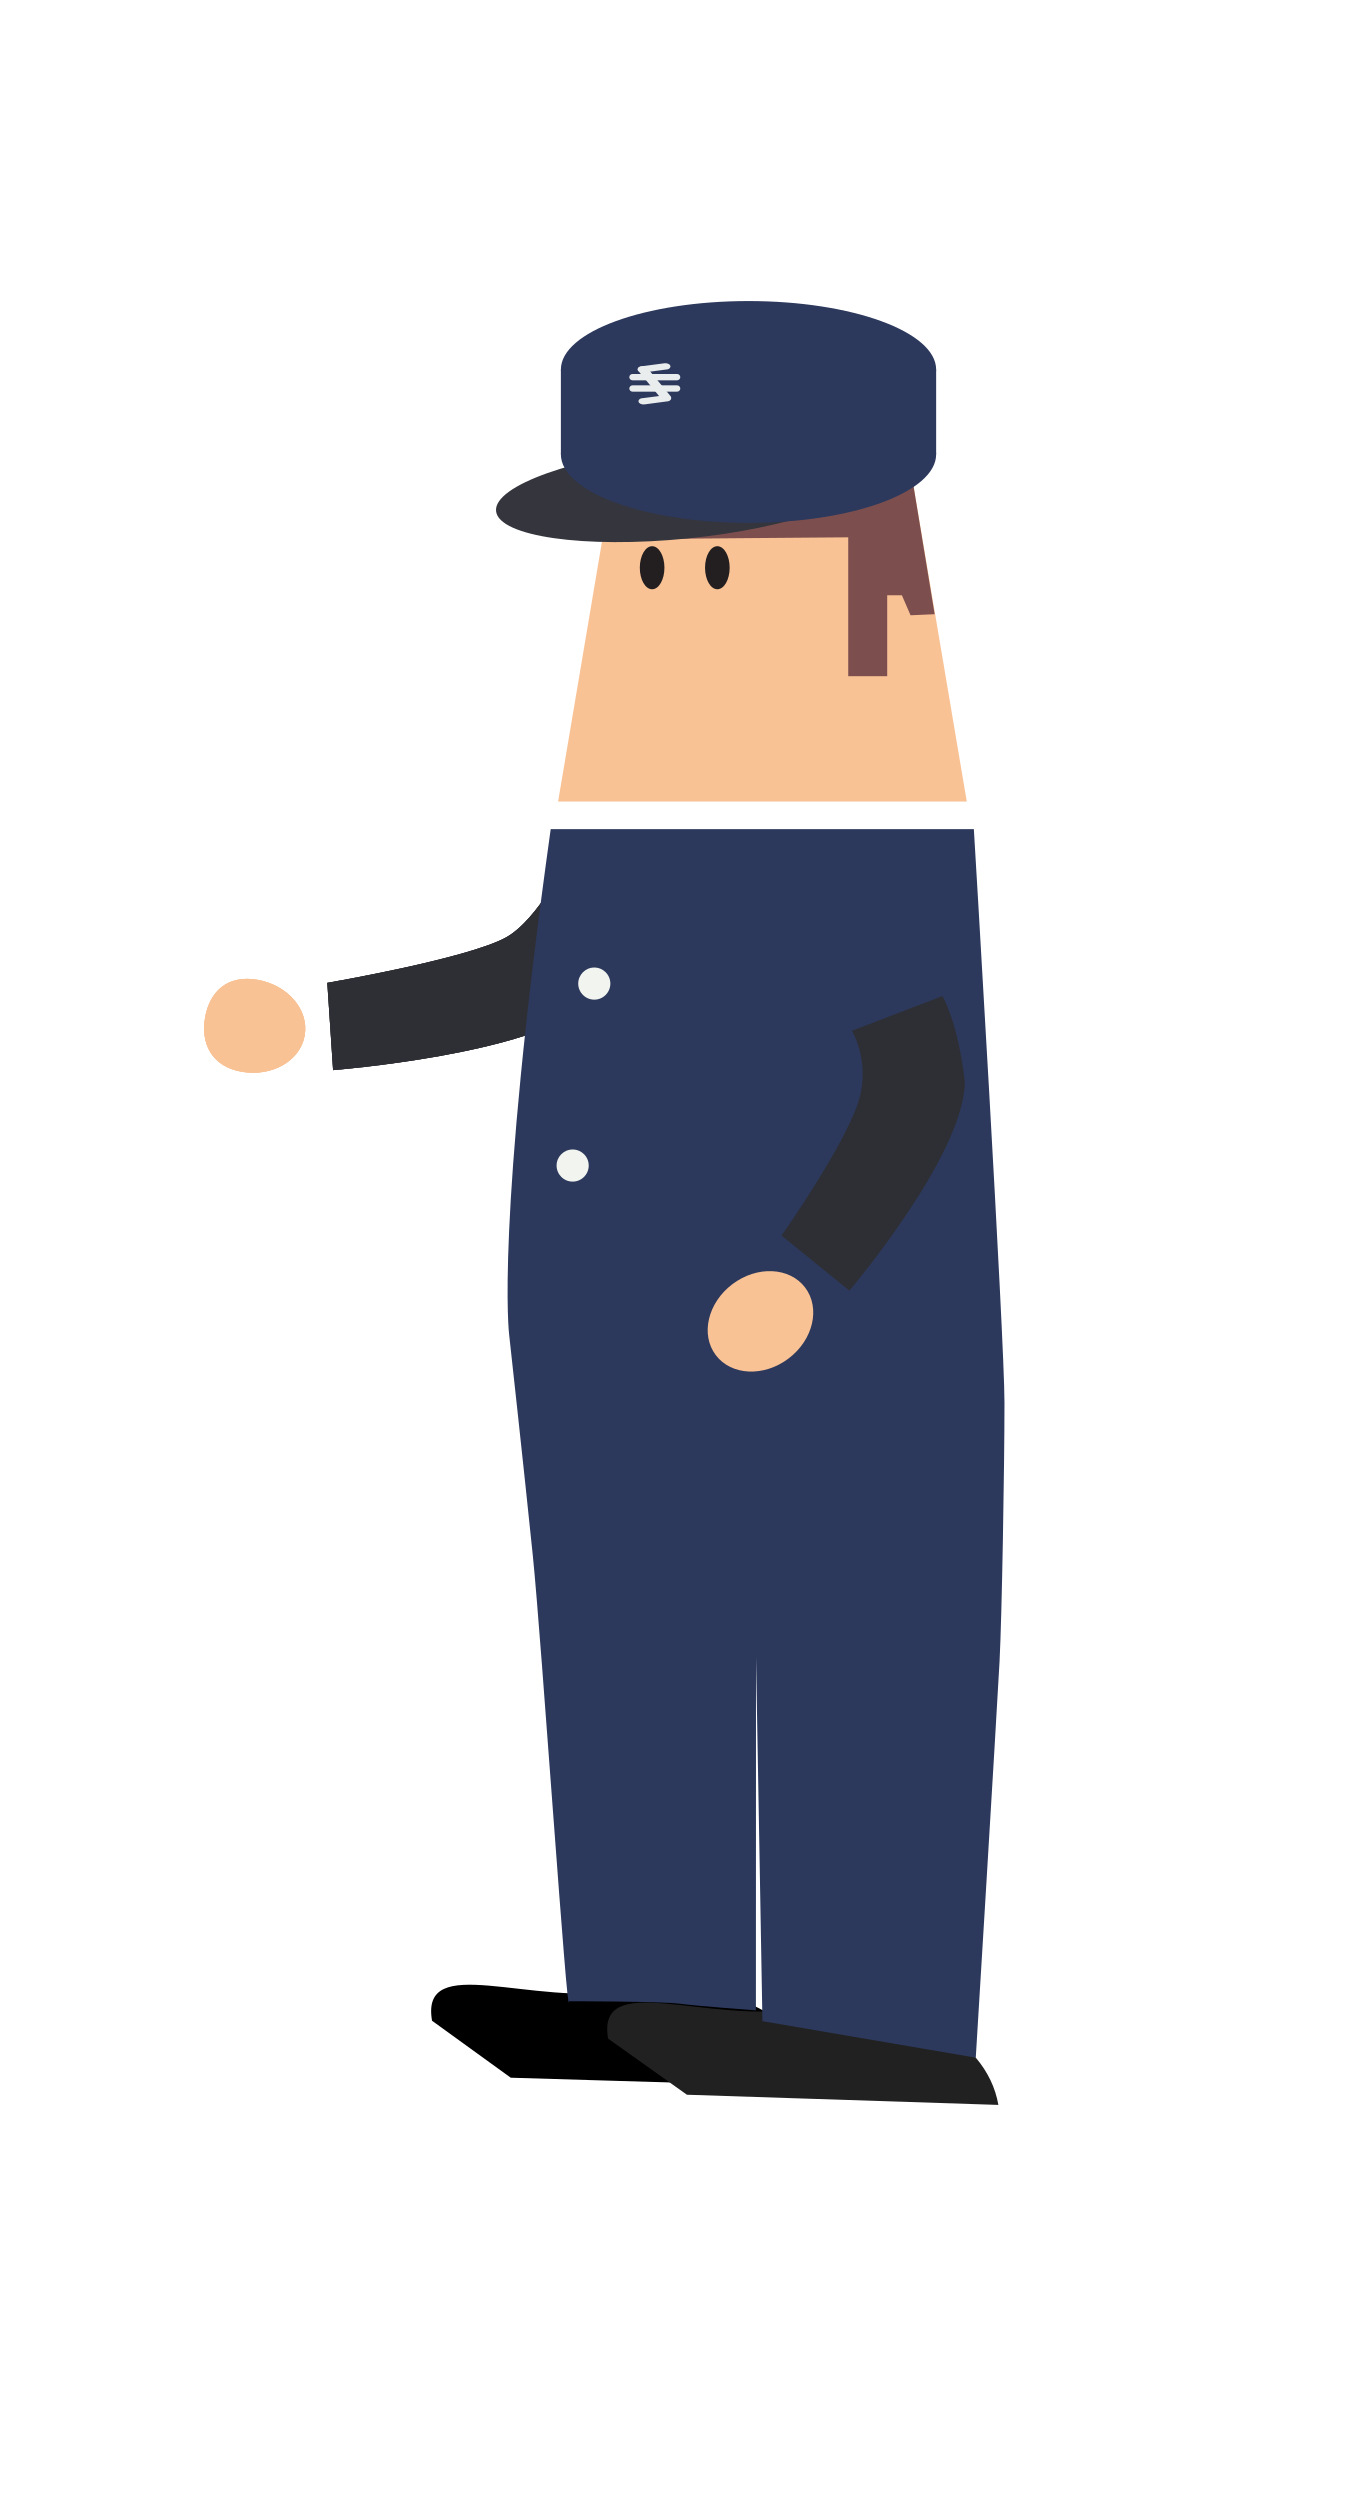
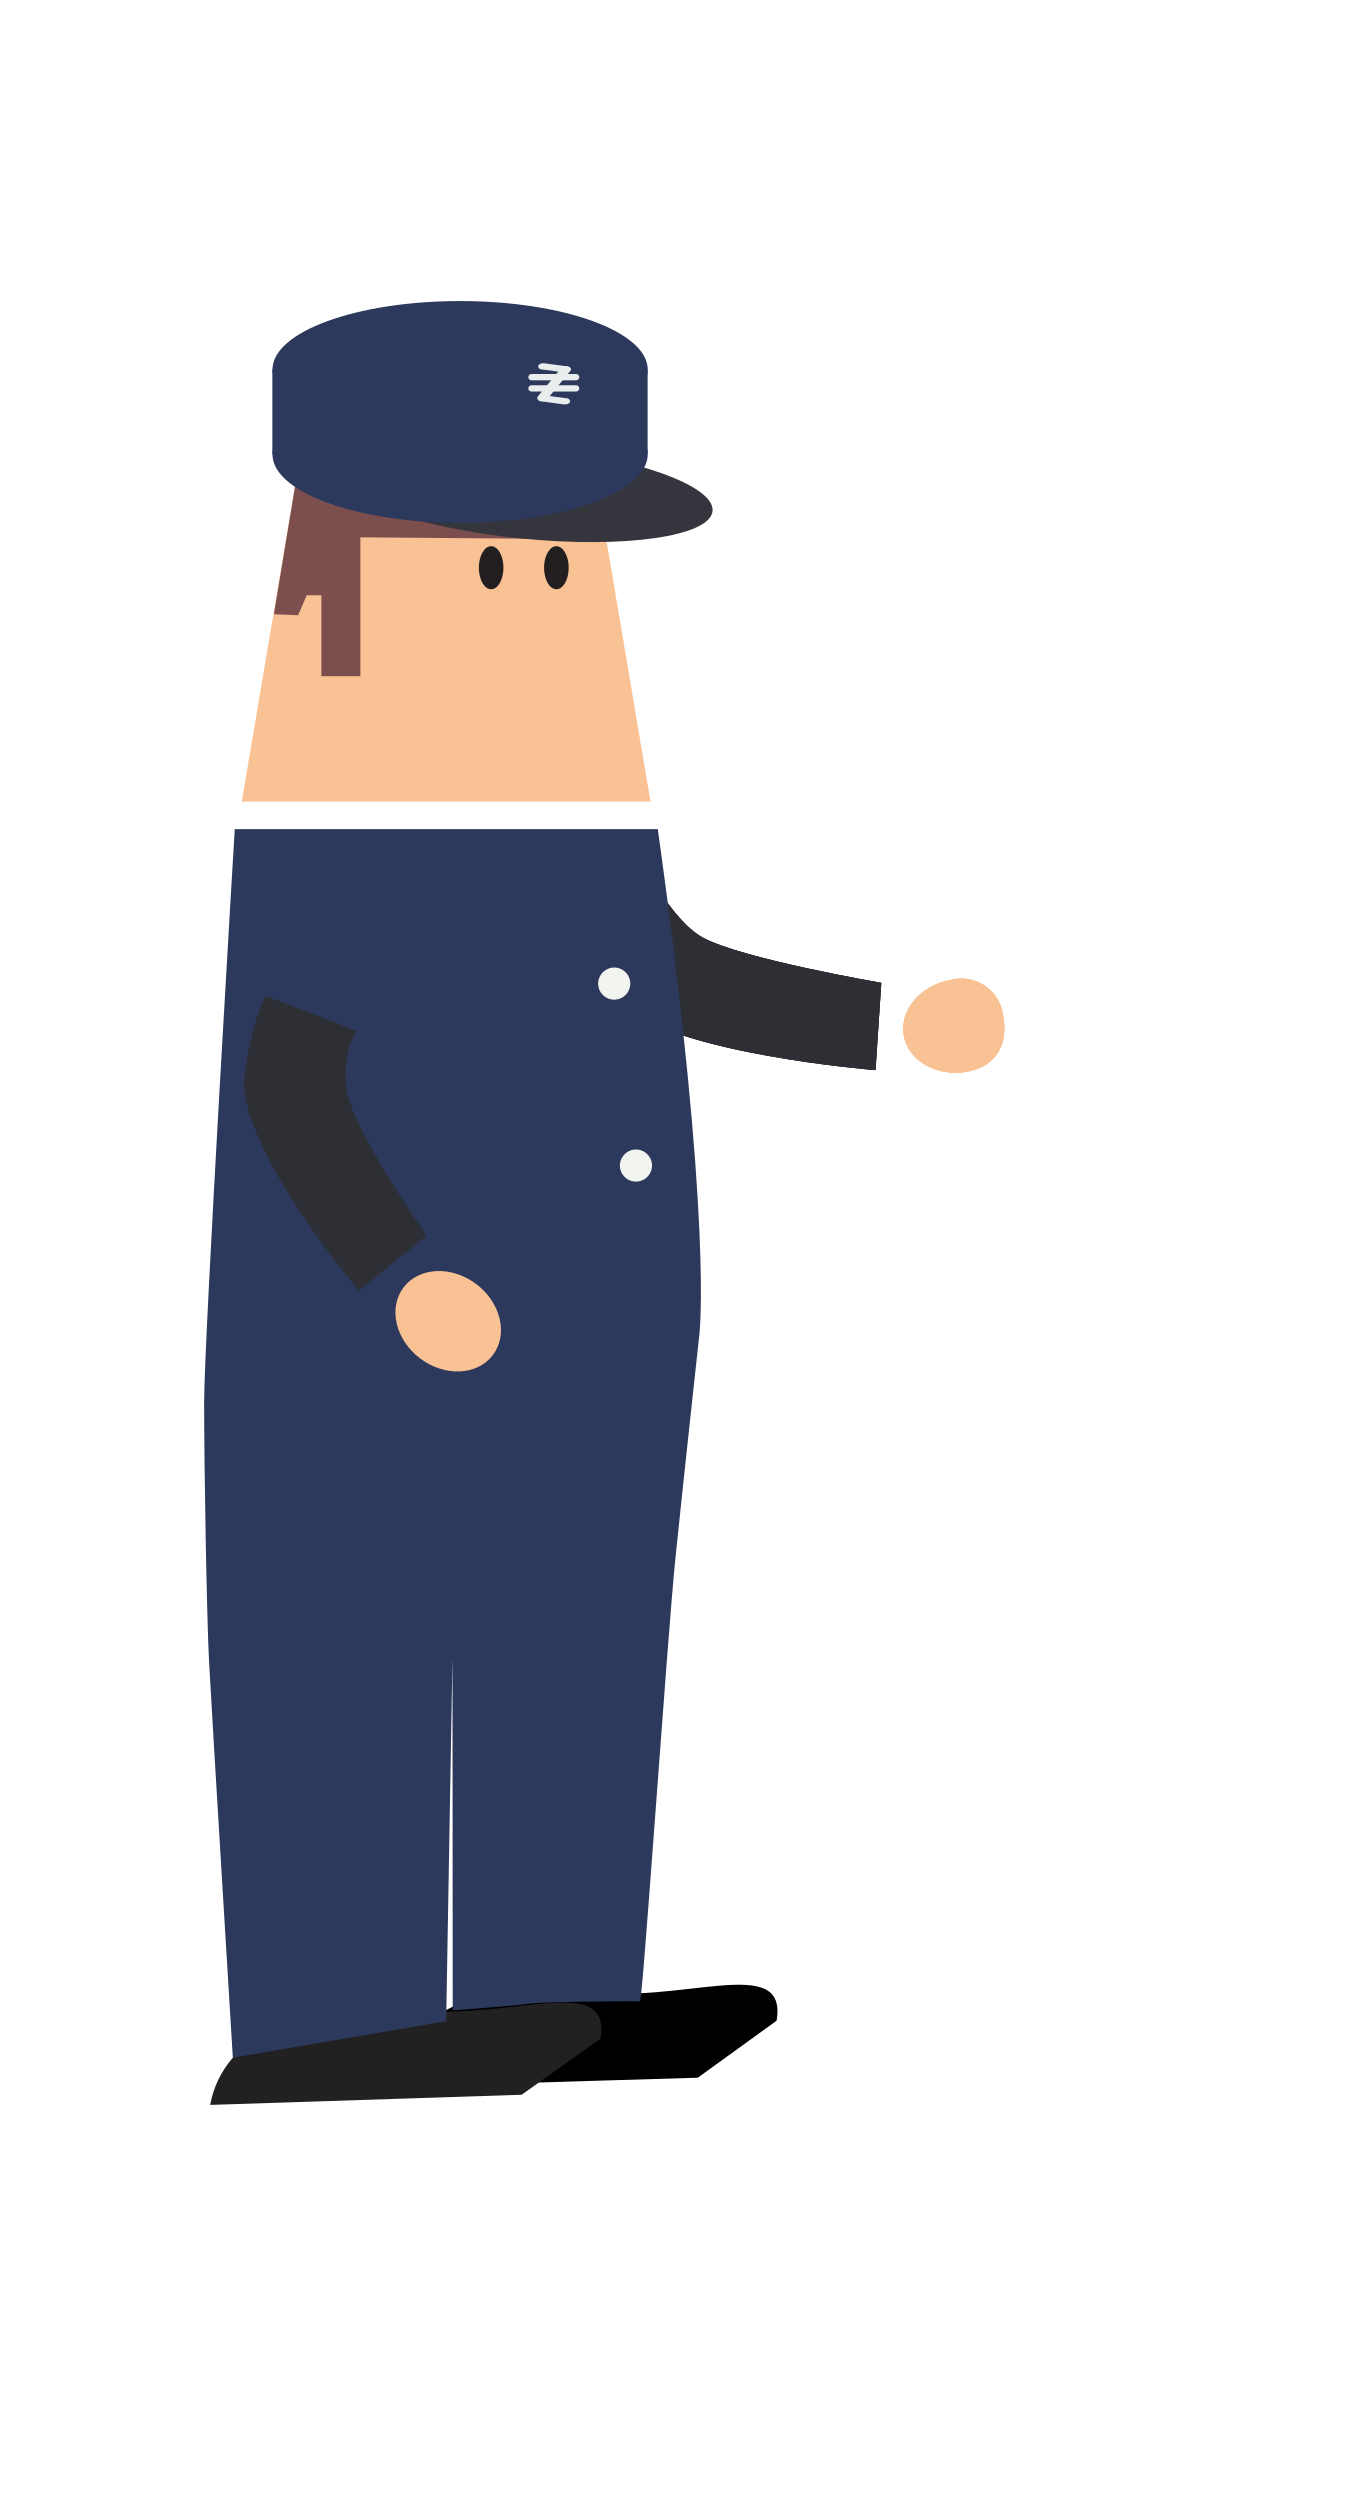
<svg xmlns="http://www.w3.org/2000/svg" viewBox="0 0 127.33 233.43">
  <defs>
    <style>.cls-1{fill:#2e2f35;}.cls-2{fill:#f9c295;}.cls-3{fill:#212121;}.cls-4{fill:#2c395c;}.cls-5{fill:#f2f4ef;}.cls-6{fill:#231f20;}.cls-7{fill:#7c4f4e;}.cls-8{fill:#34353d;}.cls-9{fill:#eaeded;}</style>
  </defs>
  <g id="Layer_2" data-name="Layer 2">
-     <path class="cls-1" d="M59.29,86.84,53.13,80s-2.85,5.86-5.9,7.54c-3.67,2-16.67,4.23-16.67,4.23l.54,8.15s18.65-1.47,23.72-6.13C58.46,89.54,59.29,86.84,59.29,86.84Z" />
-     <path class="cls-2" d="M19.15,95c-.42,2.37.56,4.57,3.4,5.07s5.48-1,5.9-3.38-1.54-4.69-4.39-5.2S19.57,92.62,19.15,95Z" />
-     <path class="cls-1" d="M59.29,86.84,53.13,80s-2.85,5.86-5.9,7.54c-3.67,2-16.67,4.23-16.67,4.23l.54,8.15s18.65-1.47,23.72-6.13C58.46,89.54,59.29,86.84,59.29,86.84Z" />
-     <path class="cls-2" d="M19.15,95c-.42,2.37.56,4.57,3.4,5.07s5.48-1,5.9-3.38-1.54-4.69-4.39-5.2S19.57,92.62,19.15,95Z" />
-     <path class="cls-1" d="M59.29,86.84,53.13,80s-2.85,5.86-5.9,7.54c-3.67,2-16.67,4.23-16.67,4.23l.54,8.15s18.65-1.47,23.72-6.13C58.46,89.54,59.29,86.84,59.29,86.84Z" />
-     <path class="cls-2" d="M19.15,95c-.42,2.37.56,4.57,3.4,5.07s5.48-1,5.9-3.38-1.54-4.69-4.39-5.2S19.57,92.62,19.15,95Z" />
-     <path d="M76.77,194.87c-1.11-6.49-9.29-10.5-18.26-9s-19.29-3.68-18.17,2.81L47.69,194Z" />
-     <path class="cls-3" d="M93.22,196.54c-1.12-6.49-9.29-10.5-18.26-9s-19.29-3.68-18.18,2.81l7.36,5.24Z" />
-     <path class="cls-4" d="M70.59,154.72l.6,34,19.92,3.41s1.92-31.39,2.22-37c.22-4.18.46-18.1.46-24.16s-2.86-53.55-2.86-53.55H51.42c-5.18,37.05-3.88,47.2-3.88,47.2s1.39,12.61,2.21,20.63,3.25,44.15,3.38,41.61c0,0,8.55,0,10.31.23s7.14.62,7.14.62" />
-     <path class="cls-1" d="M88,93l-8.45,3.24a8.71,8.71,0,0,1,.76,6.07c-1,4.07-7.34,13.06-7.34,13.06l6.34,5.14S90.05,107.86,90.09,101C89.45,95.41,88,93,88,93Z" />
-     <ellipse class="cls-2" cx="71" cy="123.37" rx="5.23" ry="4.35" transform="translate(-60.05 67.83) rotate(-37.11)" />
-     <circle class="cls-5" cx="53.47" cy="108.83" r="1.5" />
-     <circle class="cls-5" cx="55.49" cy="91.84" r="1.5" />
-     <polygon class="cls-2" points="52.11 74.84 90.27 74.84 85 43.63 57.38 43.63 52.11 74.84" />
-     <ellipse class="cls-6" cx="66.98" cy="53.01" rx="1.15" ry="2.01" />
-     <ellipse class="cls-6" cx="60.89" cy="53.01" rx="1.15" ry="2.01" />
-     <polyline class="cls-7" points="87.27 57.35 85.02 57.45 84.21 55.58 82.84 55.58 82.84 63.14 79.2 63.14 79.2 50.17 59.74 50.33 85.21 44.86" />
-     <ellipse class="cls-8" cx="63.75" cy="45.98" rx="17.52" ry="4.32" transform="translate(-4.25 6.56) rotate(-5.7)" />
-     <ellipse class="cls-4" cx="69.89" cy="42.42" rx="17.52" ry="6.4" />
-     <ellipse class="cls-4" cx="69.89" cy="34.51" rx="17.52" ry="6.4" />
-     <rect class="cls-4" x="52.37" y="34.51" width="35.04" height="7.91" />
-     <rect class="cls-9" x="58.75" y="34.92" width="4.76" height="0.59" rx="0.3" transform="translate(122.27 70.43) rotate(180)" />
-     <rect class="cls-9" x="58.75" y="35.97" width="4.76" height="0.59" rx="0.3" transform="translate(122.27 72.54) rotate(-180)" />
-     <path class="cls-9" d="M60.11,34.78l2.12-.28c.25,0,.41-.19.36-.35h0c-.05-.16-.3-.26-.56-.23l-2.11.28c-.26,0-.42.19-.37.35h0C59.6,34.71,59.85,34.81,60.11,34.78Z" />
-     <path class="cls-9" d="M60.18,37.76l2.1-.28c.25,0,.42-.19.37-.34h0a.52.52,0,0,0-.56-.23l-2.1.27c-.25,0-.42.19-.36.35h0C59.68,37.69,59.93,37.79,60.18,37.76Z" />
-     <path class="cls-9" d="M62.62,37l-2.18-2.64a.62.62,0,0,0-.64-.13h0c-.23.07-.32.25-.2.4l2.18,2.64a.64.64,0,0,0,.64.12h0C62.65,37.35,62.74,37.17,62.62,37Z" />
+     <path class="cls-1" d="M53.56,86.84,59.72,80s2.85,5.86,5.89,7.54c3.68,2,16.68,4.23,16.68,4.23l-.54,8.15S63.1,98.45,58,93.79C54.38,89.54,53.56,86.84,53.56,86.84Z" />
+     <path class="cls-2" d="M93.69,95c.42,2.37-.55,4.57-3.39,5.07s-5.49-1-5.91-3.38,1.55-4.69,4.39-5.2A3.94,3.94,0,0,1,93.69,95Z" />
+     <path class="cls-1" d="M53.56,86.84,59.72,80s2.85,5.86,5.89,7.54c3.68,2,16.68,4.23,16.68,4.23l-.54,8.15S63.1,98.45,58,93.79C54.38,89.54,53.56,86.84,53.56,86.84Z" />
+     <path class="cls-2" d="M93.69,95c.42,2.37-.55,4.57-3.39,5.07s-5.49-1-5.91-3.38,1.55-4.69,4.39-5.2A3.94,3.94,0,0,1,93.69,95Z" />
+     <path class="cls-1" d="M53.56,86.84,59.72,80s2.85,5.86,5.89,7.54c3.68,2,16.68,4.23,16.68,4.23l-.54,8.15S63.1,98.45,58,93.79C54.38,89.54,53.56,86.84,53.56,86.84Z" />
+     <path class="cls-2" d="M93.69,95c.42,2.37-.55,4.57-3.39,5.07s-5.49-1-5.91-3.38,1.55-4.69,4.39-5.2A3.94,3.94,0,0,1,93.69,95Z" />
+     <path d="M36.07,194.87c1.12-6.49,9.29-10.5,18.26-9s19.3-3.68,18.18,2.81L65.15,194Z" />
+     <path class="cls-3" d="M19.63,196.54c1.11-6.49,9.29-10.5,18.26-9s19.29-3.68,18.18,2.81l-7.36,5.24Z" />
+     <path class="cls-4" d="M42.25,154.72l-.59,34-19.92,3.41s-1.92-31.39-2.22-37c-.22-4.18-.46-18.1-.46-24.16s2.86-53.55,2.86-53.55h39.5c5.18,37.05,3.88,47.2,3.88,47.2s-1.38,12.61-2.21,20.63-3.24,44.15-3.37,41.61c0,0-8.55,0-10.31.23s-7.14.62-7.14.62" />
+     <path class="cls-1" d="M24.81,93l8.45,3.24a8.71,8.71,0,0,0-.76,6.07c1,4.07,7.34,13.06,7.34,13.06l-6.34,5.14S22.79,107.86,22.76,101C23.4,95.41,24.81,93,24.81,93Z" />
+     <ellipse class="cls-2" cx="41.84" cy="123.37" rx="4.35" ry="5.23" transform="translate(-81.78 82.3) rotate(-52.89)" />
+     <circle class="cls-5" cx="59.38" cy="108.83" r="1.5" />
+     <circle class="cls-5" cx="57.35" cy="91.84" r="1.5" />
+     <polygon class="cls-2" points="60.74 74.84 22.58 74.84 27.84 43.63 55.47 43.63 60.74 74.84" />
+     <ellipse class="cls-6" cx="45.86" cy="53.01" rx="1.15" ry="2.01" />
+     <ellipse class="cls-6" cx="51.95" cy="53.01" rx="1.15" ry="2.01" />
+     <polyline class="cls-7" points="25.58 57.35 27.83 57.45 28.64 55.58 30.01 55.58 30.01 63.14 33.65 63.14 33.65 50.17 53.1 50.33 27.64 44.86" />
+     <ellipse class="cls-8" cx="49.1" cy="45.98" rx="4.32" ry="17.52" transform="translate(-1.53 90.27) rotate(-84.3)" />
+     <ellipse class="cls-4" cx="42.96" cy="42.42" rx="17.52" ry="6.4" />
+     <ellipse class="cls-4" cx="42.96" cy="34.51" rx="17.52" ry="6.4" />
+     <rect class="cls-4" x="25.43" y="34.51" width="35.04" height="7.91" />
+     <rect class="cls-9" x="49.33" y="34.92" width="4.76" height="0.59" rx="0.3" />
+     <rect class="cls-9" x="49.33" y="35.97" width="4.76" height="0.59" rx="0.3" />
+     <path class="cls-9" d="M52.74,34.78l-2.12-.28c-.25,0-.42-.19-.36-.35h0c.05-.16.3-.26.55-.23l2.12.28c.25,0,.42.19.37.35h0A.53.53,0,0,1,52.74,34.78Z" />
+     <path class="cls-9" d="M52.66,37.76l-2.09-.28c-.26,0-.42-.19-.37-.34h0a.5.5,0,0,1,.56-.23l2.1.27c.25,0,.41.19.36.35h0C53.17,37.69,52.92,37.79,52.66,37.76Z" />
+     <path class="cls-9" d="M50.23,37l2.18-2.64a.6.6,0,0,1,.63-.13h0c.23.07.32.25.21.4L51.07,37.3a.64.64,0,0,1-.64.12h0C50.2,37.35,50.11,37.17,50.23,37Z" />
  </g>
</svg>
